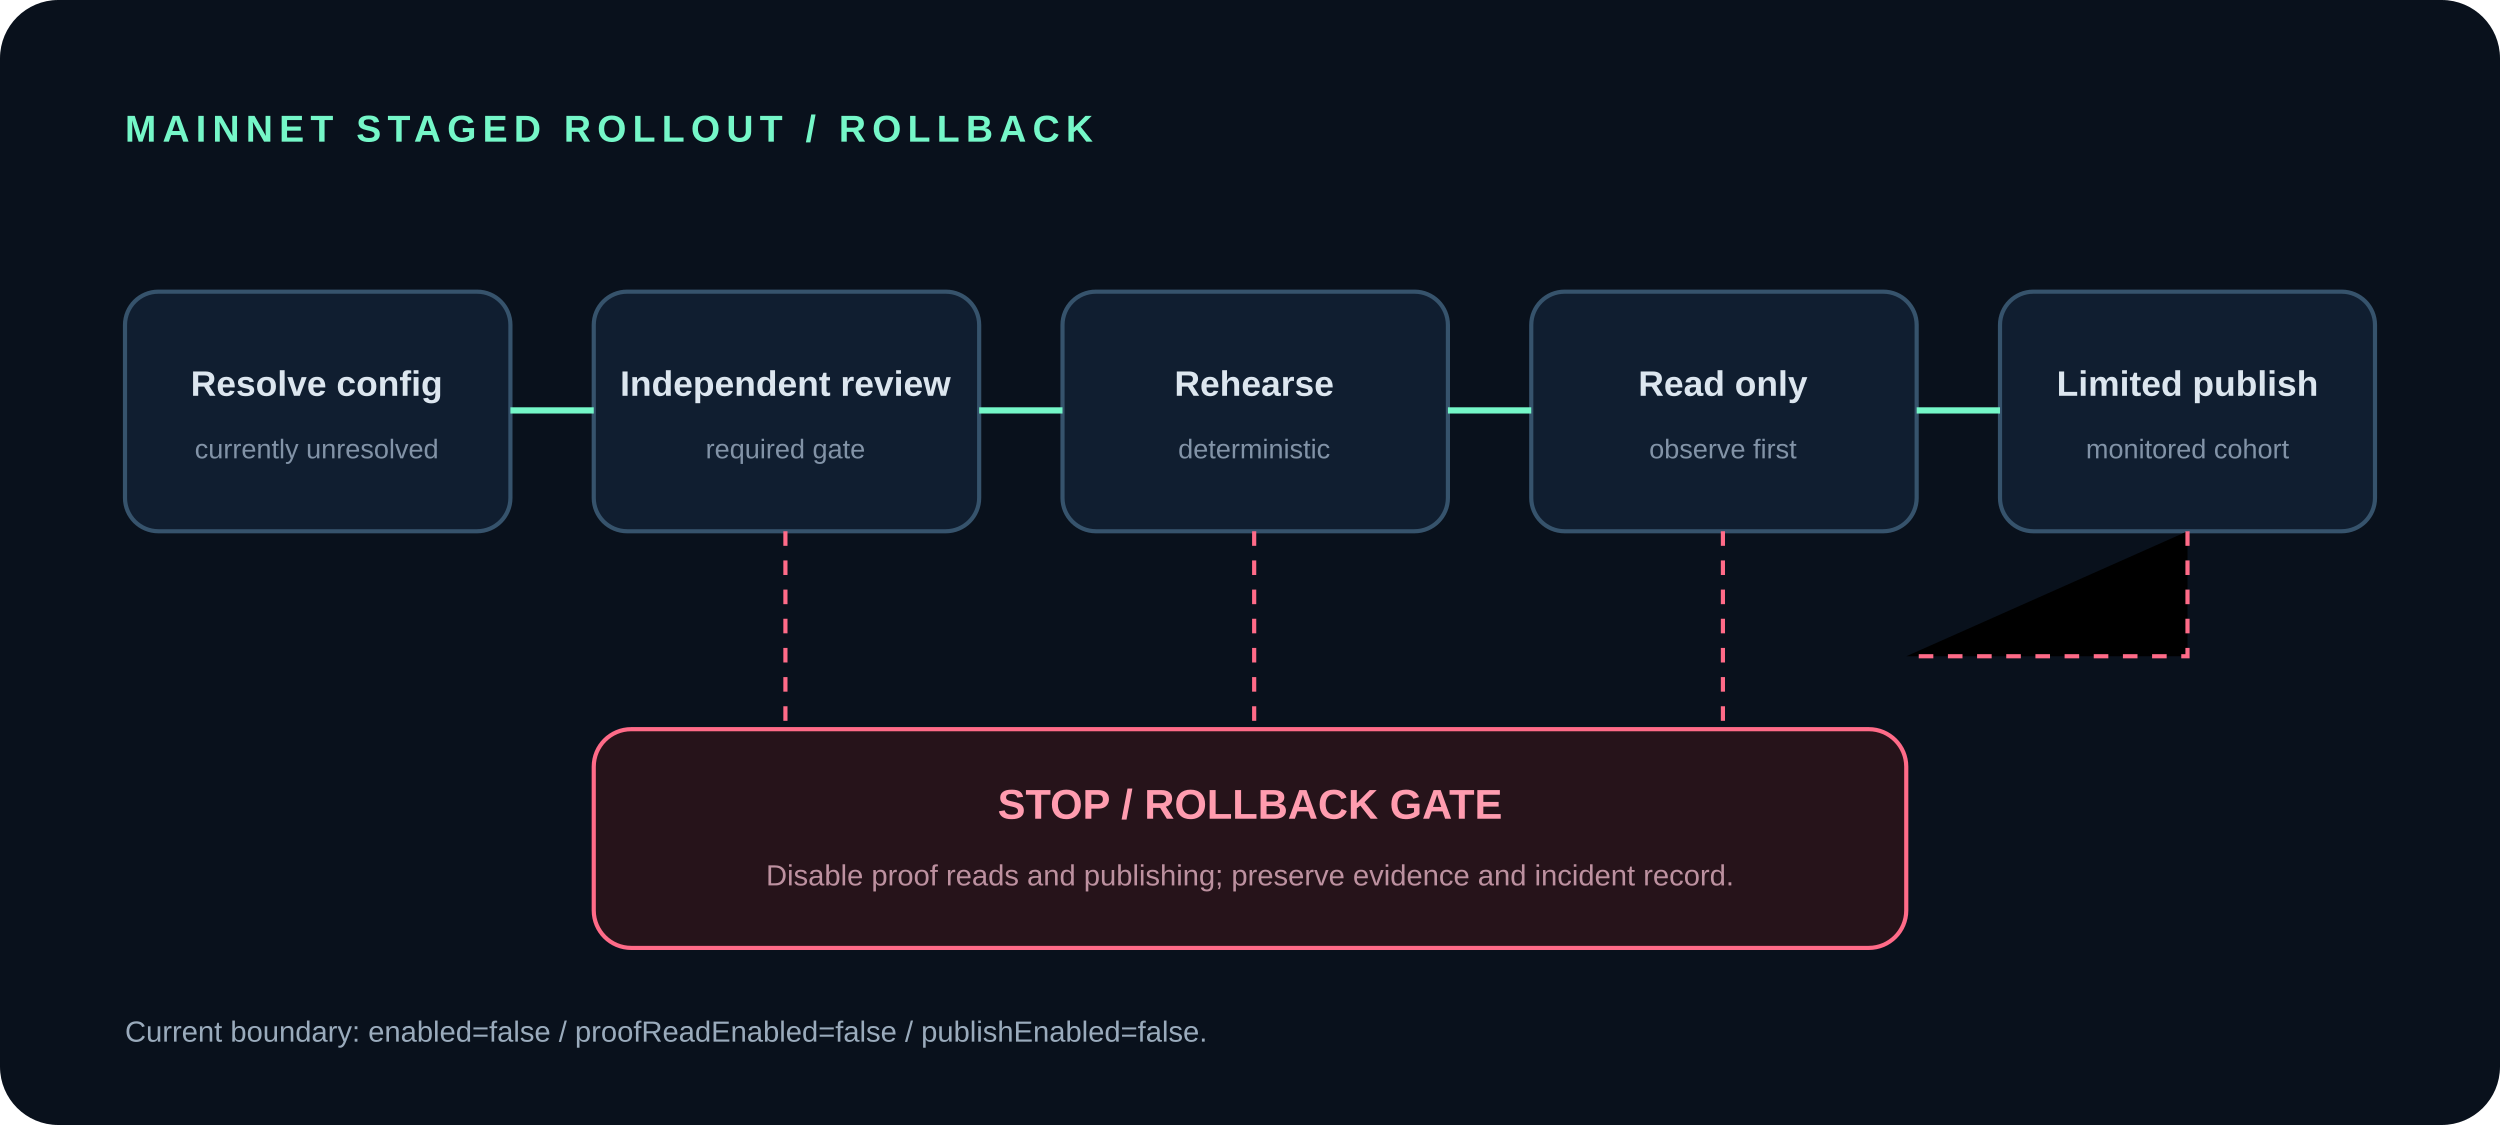
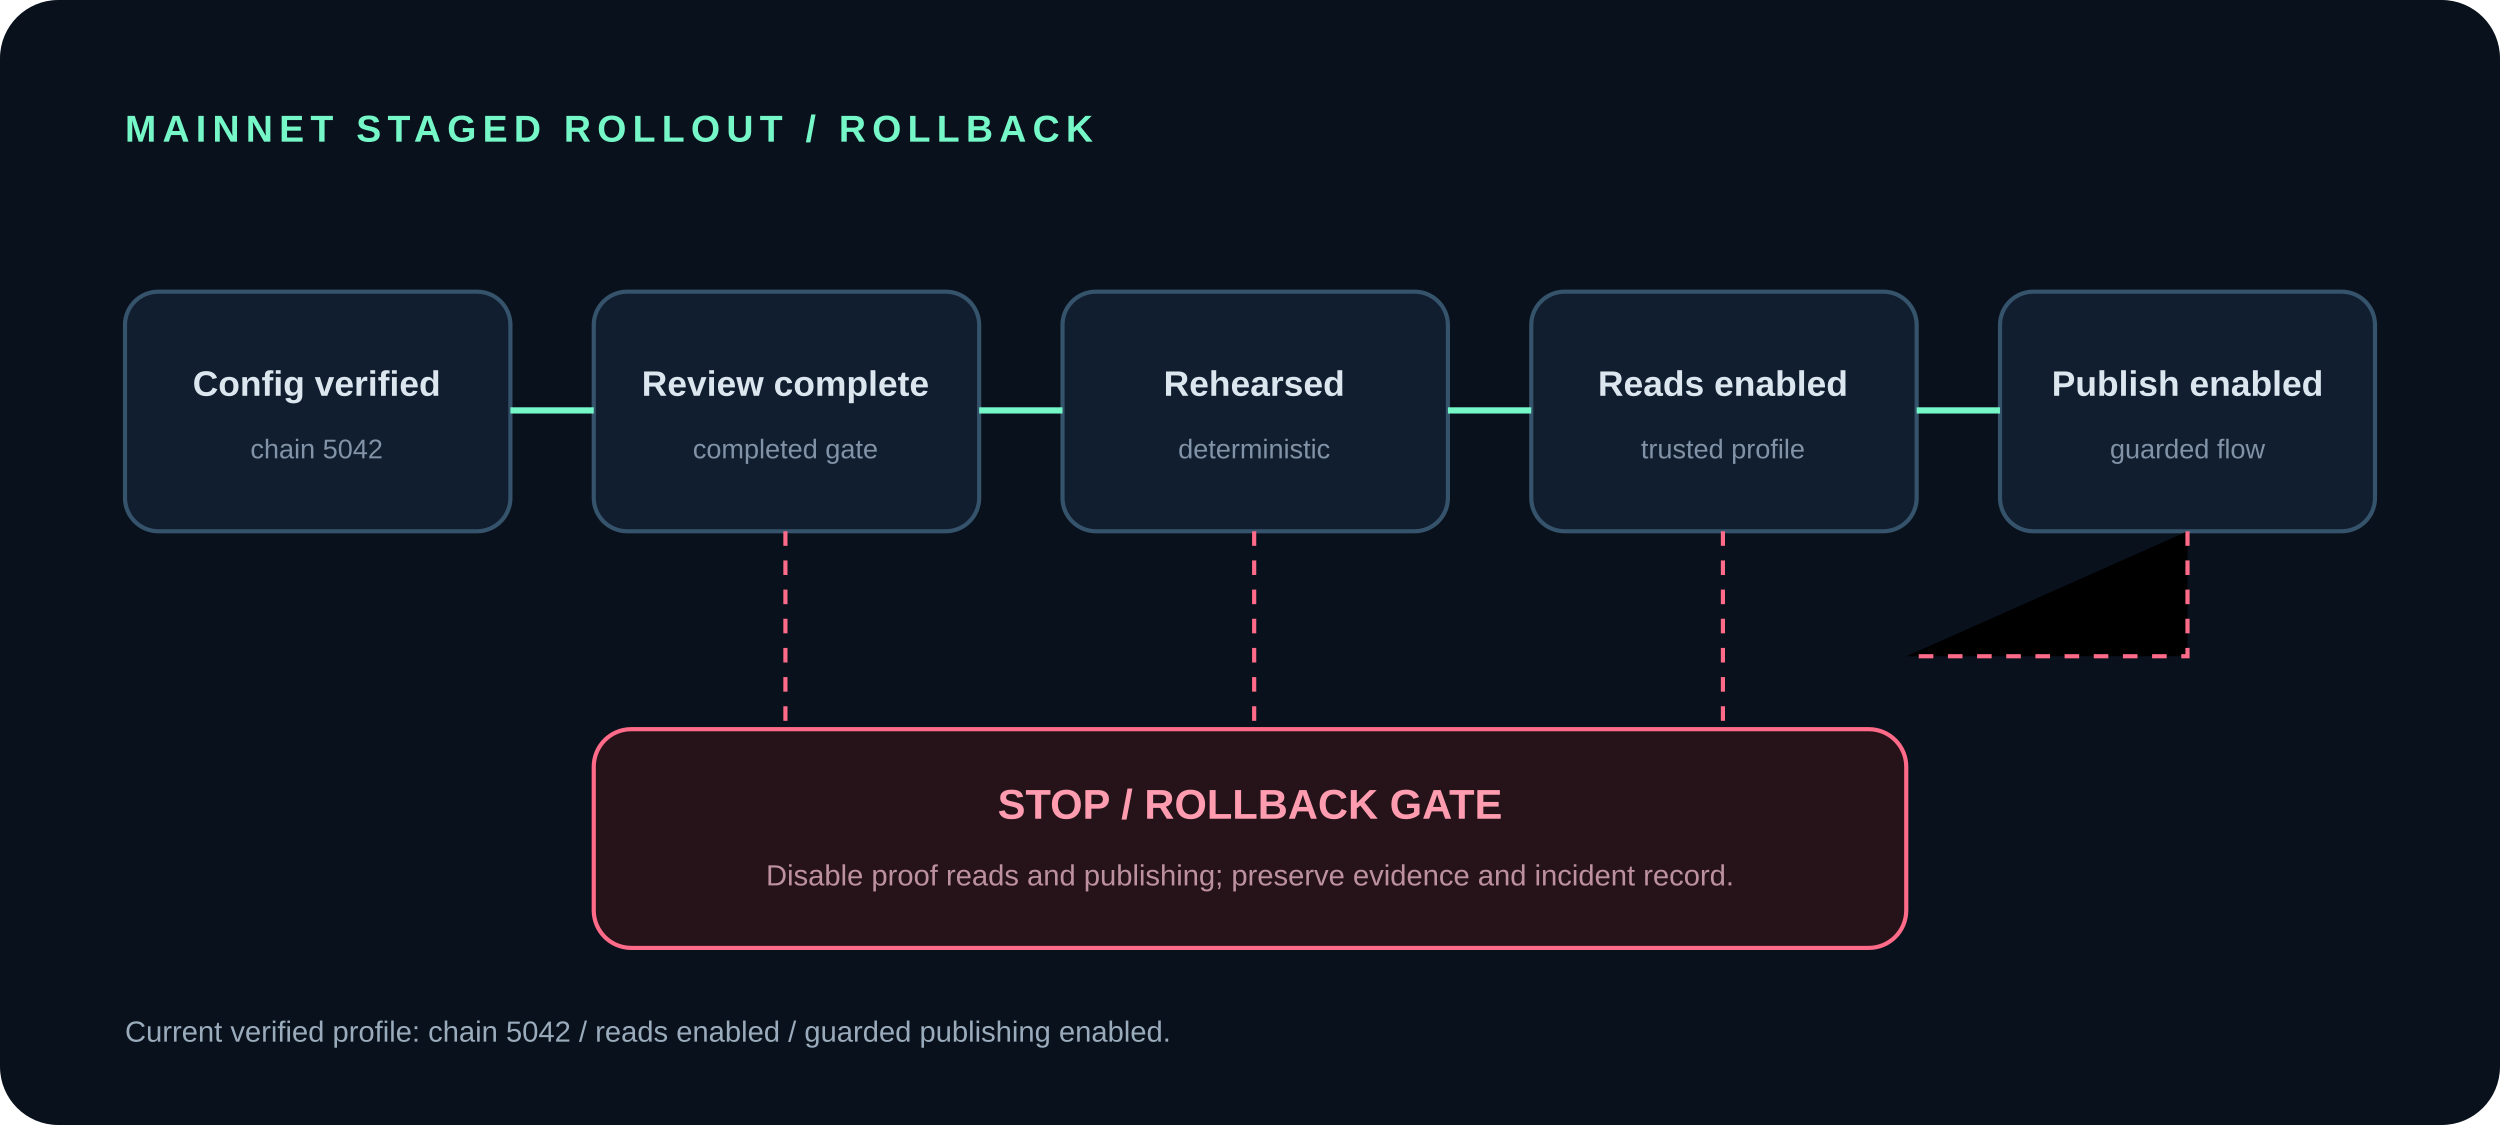
<svg xmlns="http://www.w3.org/2000/svg" width="1200" height="540" viewBox="0 0 1200 540" role="img" aria-labelledby="title desc">
  <rect width="1200" height="540" rx="28" fill="#09111c" />
  <text x="60" y="68" fill="#75f7c8" font-family="Arial" font-size="18" font-weight="700" letter-spacing="3">MAINNET STAGED ROLLOUT / ROLLBACK</text>
  <g font-family="Arial">
    <g fill="#101e30" stroke="#36536c" stroke-width="2">
      <rect x="60" y="140" width="185" height="115" rx="16" />
      <rect x="285" y="140" width="185" height="115" rx="16" />
      <rect x="510" y="140" width="185" height="115" rx="16" />
      <rect x="735" y="140" width="185" height="115" rx="16" />
      <rect x="960" y="140" width="180" height="115" rx="16" />
    </g>
    <g fill="#dce6ef" font-size="17" font-weight="700" text-anchor="middle">
-       <text x="152" y="190">Resolve config</text>
-       <text x="377" y="190">Independent review</text>
-       <text x="602" y="190">Rehearse</text>
-       <text x="827" y="190">Read only</text>
-       <text x="1050" y="190">Limited publish</text>
+       <text x="152" y="190">Config verified</text>
+       <text x="377" y="190">Review complete</text>
+       <text x="602" y="190">Rehearsed</text>
+       <text x="827" y="190">Reads enabled</text>
+       <text x="1050" y="190">Publish enabled</text>
    </g>
    <g fill="#8293a7" font-size="13" text-anchor="middle">
-       <text x="152" y="220">currently unresolved</text>
-       <text x="377" y="220">required gate</text>
+       <text x="152" y="220">chain 5042</text>
+       <text x="377" y="220">completed gate</text>
      <text x="602" y="220">deterministic</text>
-       <text x="827" y="220">observe first</text>
-       <text x="1050" y="220">monitored cohort</text>
+       <text x="827" y="220">trusted profile</text>
+       <text x="1050" y="220">guarded flow</text>
    </g>
  </g>
  <g stroke="#75f7c8" stroke-width="3">
    <path d="M245 197H285M470 197H510M695 197H735M920 197H960" />
  </g>
  <rect x="285" y="350" width="630" height="105" rx="18" fill="#26131a" stroke="#ff6b88" stroke-width="2" />
  <text x="600" y="393" fill="#ff9caf" font-family="Arial" font-size="20" font-weight="700" text-anchor="middle">STOP / ROLLBACK GATE</text>
  <text x="600" y="425" fill="#bd91a0" font-family="Arial" font-size="14" text-anchor="middle">Disable proof reads and publishing; preserve evidence and incident record.</text>
  <g stroke="#ff6b88" stroke-width="2" stroke-dasharray="7 7">
    <path d="M377 255V350M602 255V350M827 255V350M1050 255V315H915" />
  </g>
-   <text x="60" y="500" fill="#9aabbc" font-family="Arial" font-size="14">Current boundary: enabled=false / proofReadEnabled=false / publishEnabled=false.</text>
+   <text x="60" y="500" fill="#9aabbc" font-family="Arial" font-size="14">Current verified profile: chain 5042 / reads enabled / guarded publishing enabled.</text>
</svg>
